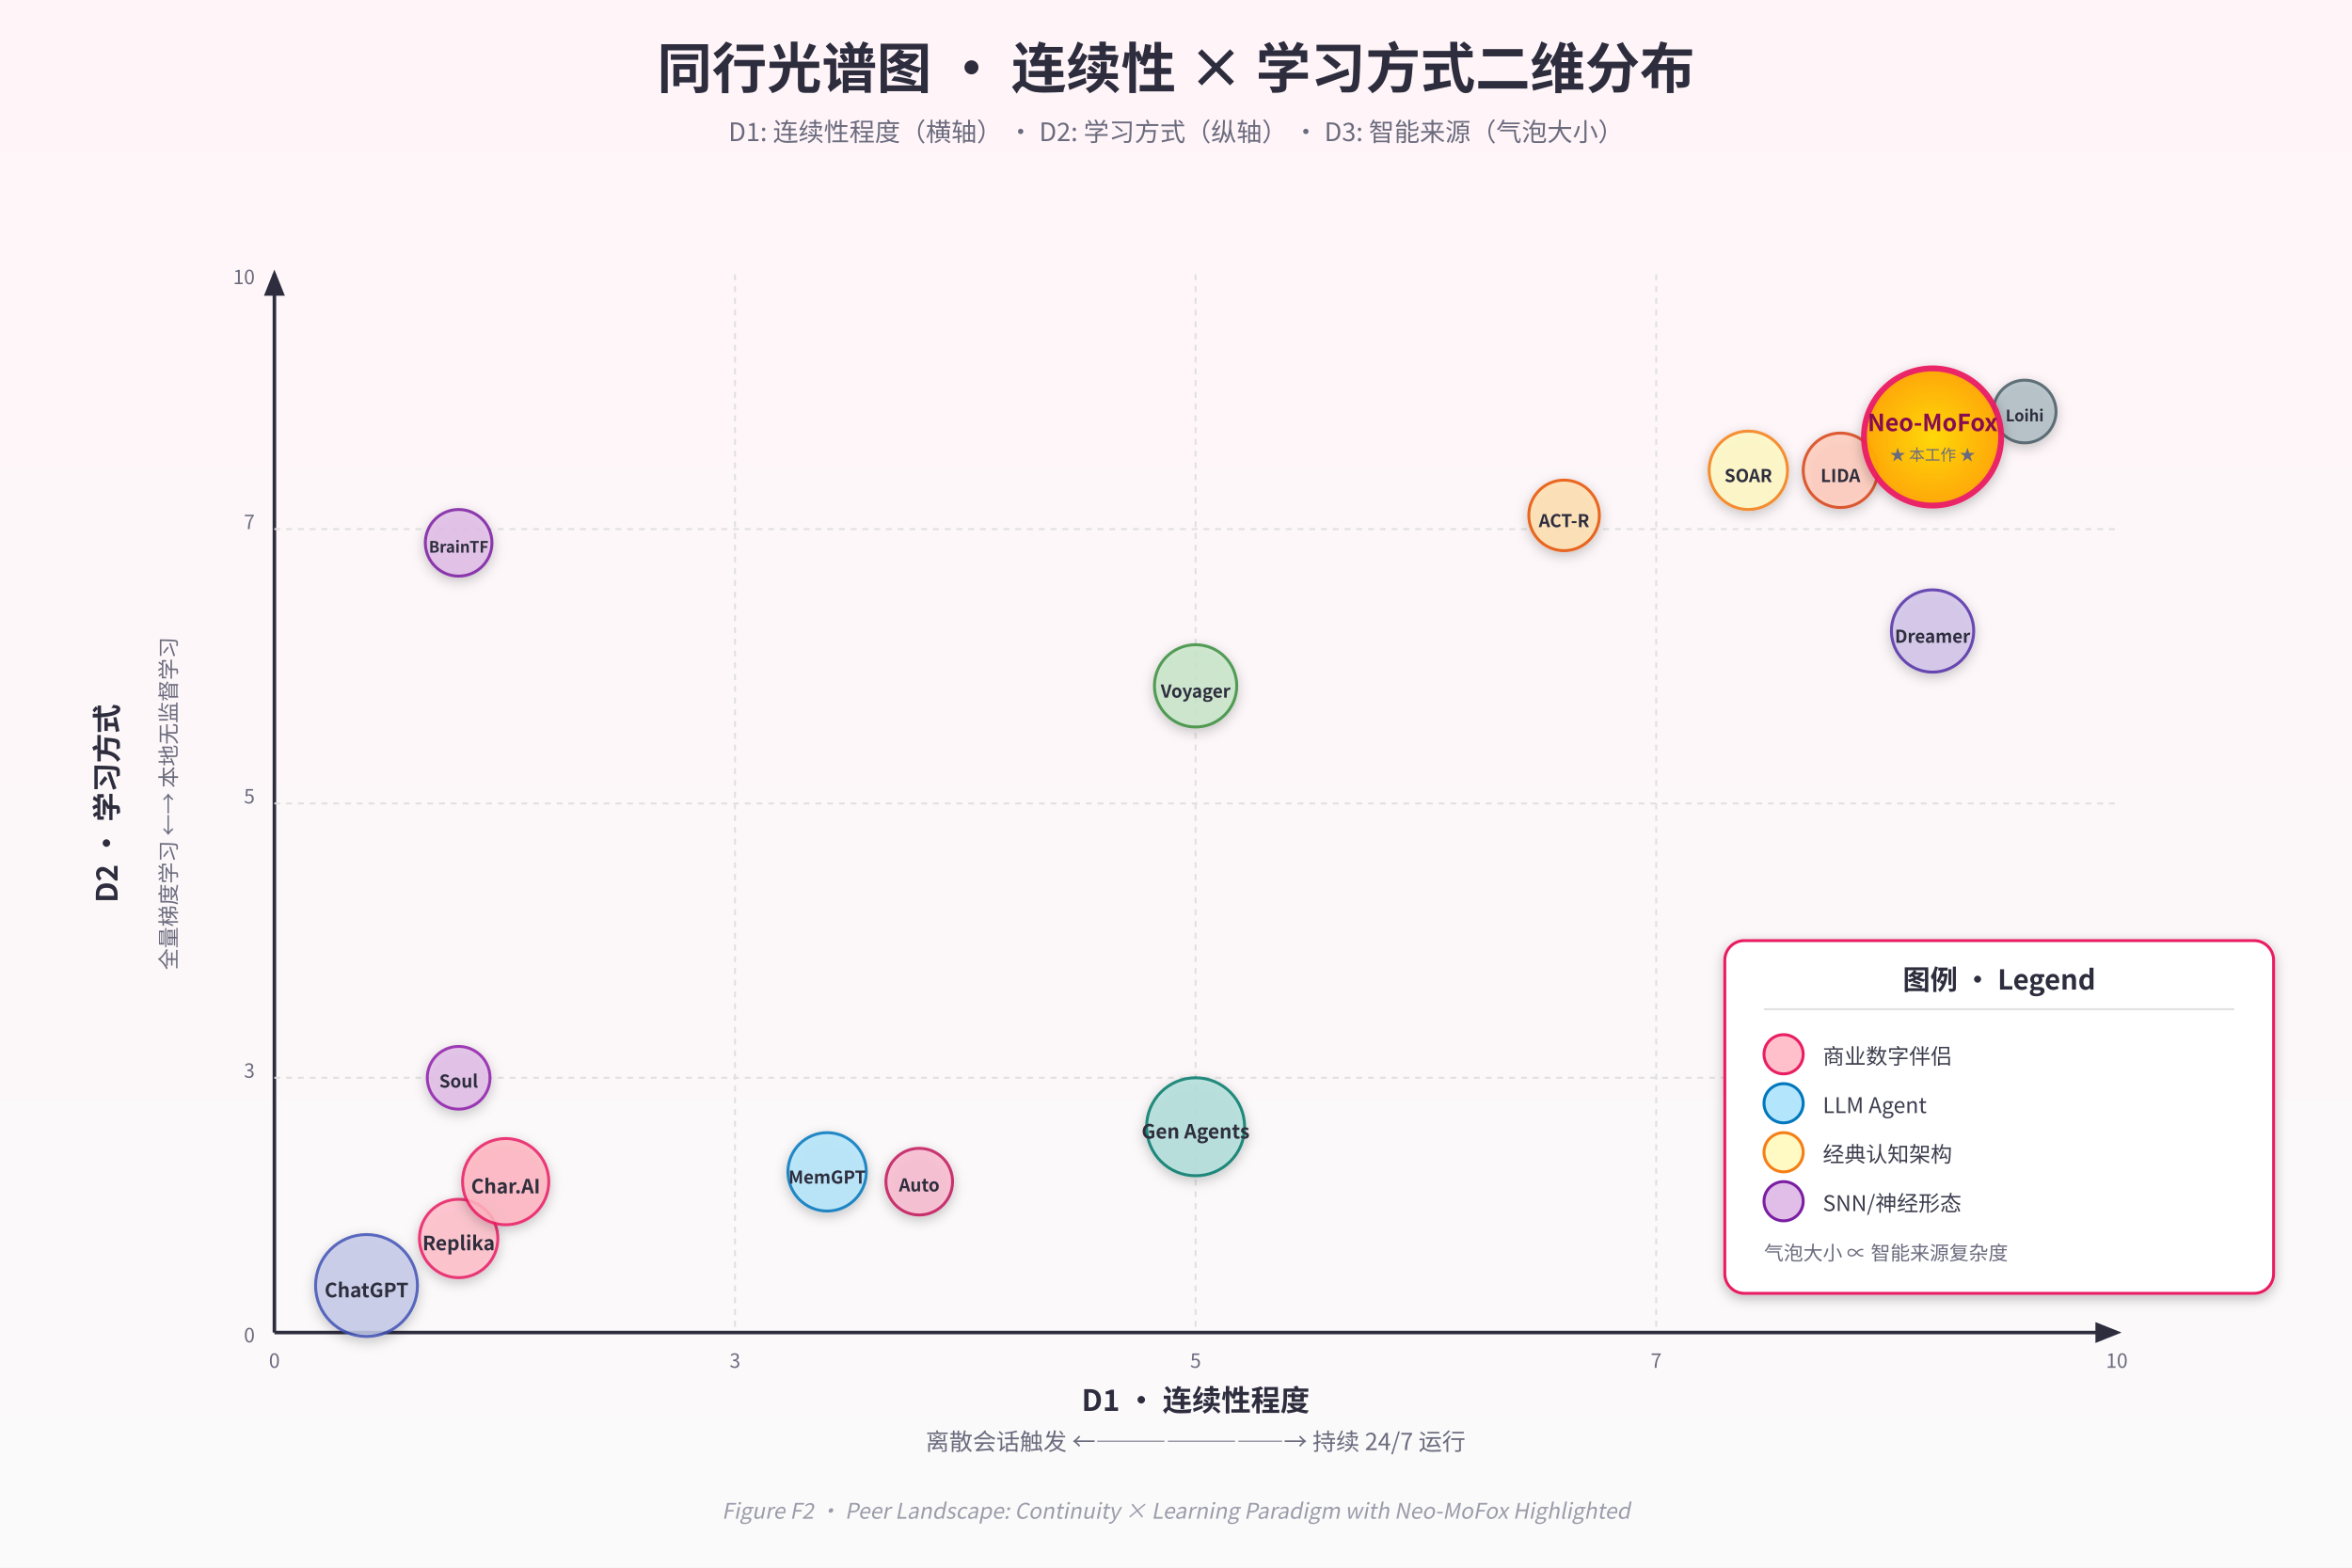
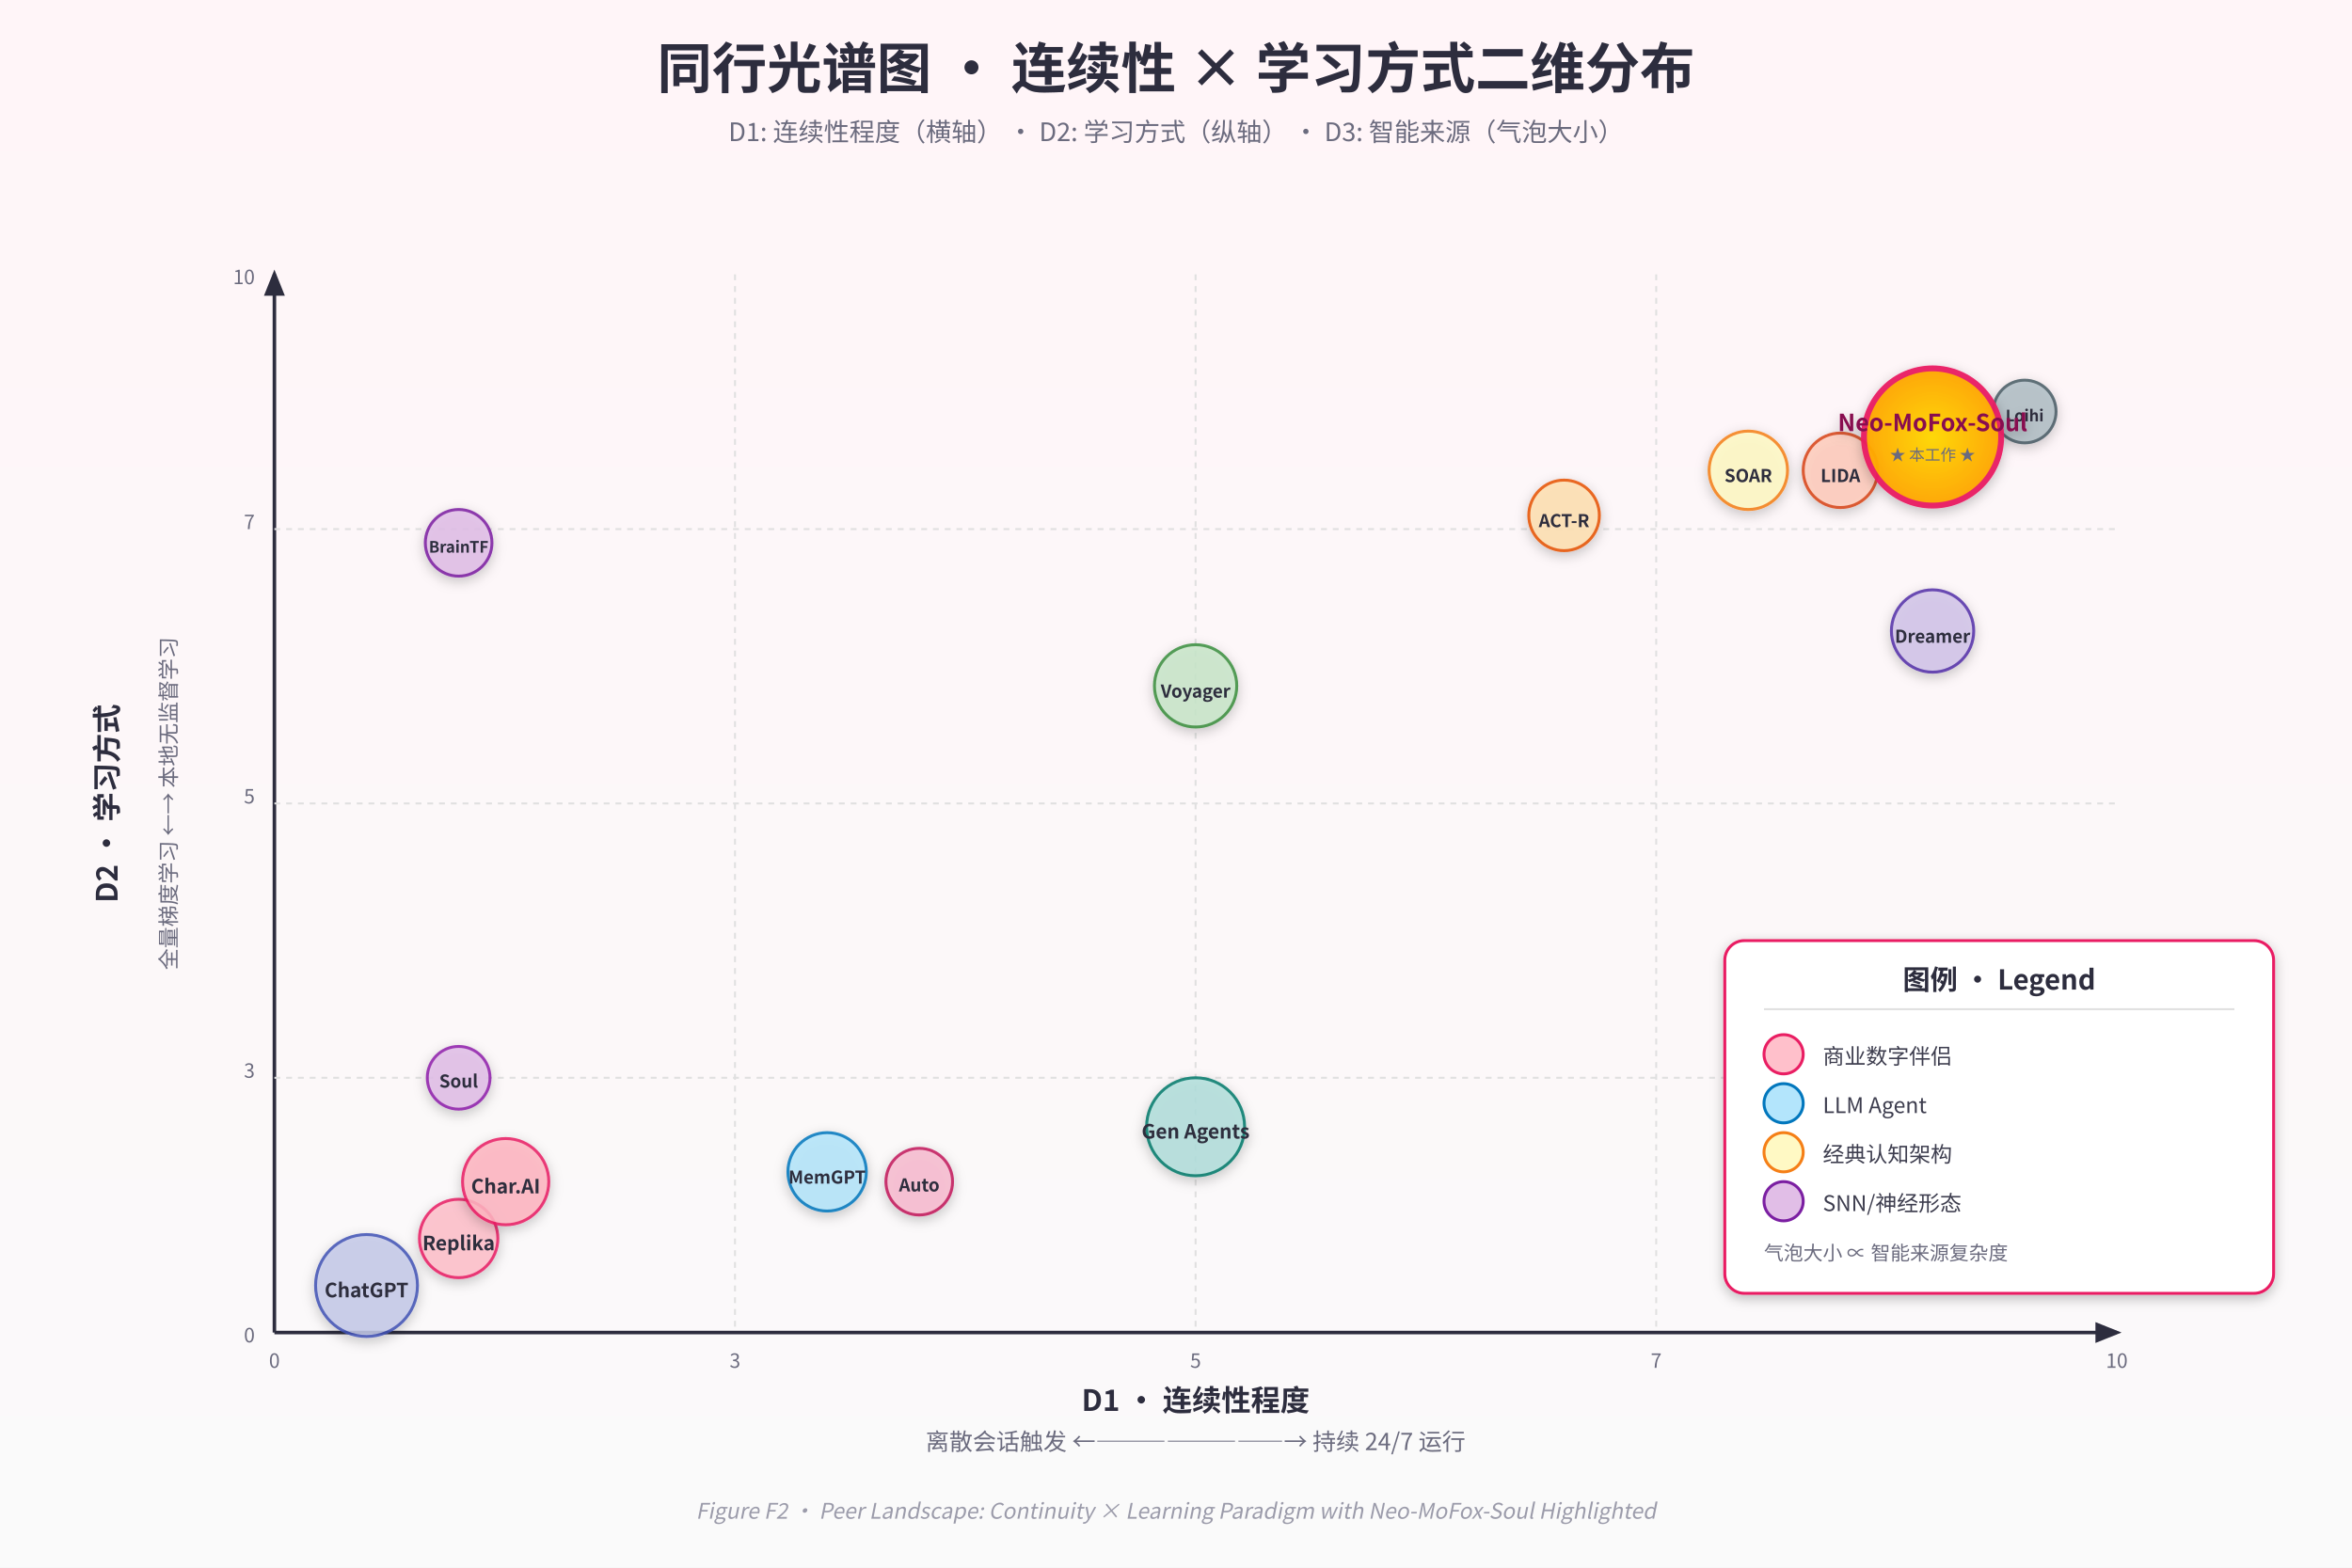
<svg xmlns="http://www.w3.org/2000/svg" viewBox="0 0 1200 800" font-family="Noto Sans CJK SC, PingFang SC, Microsoft YaHei, sans-serif">
  <defs>
    <linearGradient id="bgGrad" x1="0" y1="0" x2="0" y2="1">
      <stop offset="0%" stop-color="#FFF5F8" />
      <stop offset="100%" stop-color="#FAFAFA" />
    </linearGradient>
    <filter id="softShadow" x="-50%" y="-50%" width="200%" height="200%">
      <feGaussianBlur in="SourceAlpha" stdDeviation="3" />
      <feOffset dx="0" dy="2" result="offsetblur" />
      <feComponentTransfer>
        <feFuncA type="linear" slope="0.25" />
      </feComponentTransfer>
      <feMerge>
        <feMergeNode />
        <feMergeNode in="SourceGraphic" />
      </feMerge>
    </filter>
    <radialGradient id="starGrad">
      <stop offset="0%" stop-color="#FFD700" />
      <stop offset="100%" stop-color="#FFA500" />
    </radialGradient>
  </defs>
  <rect width="1200" height="800" fill="url(#bgGrad)" />
  <text x="600" y="45" text-anchor="middle" font-size="28" font-weight="700" fill="#2D2D3E">同行光谱图 · 连续性 × 学习方式二维分布</text>
  <text x="600" y="72" text-anchor="middle" font-size="13" fill="#6B6B7E">D1: 连续性程度（横轴） · D2: 学习方式（纵轴） · D3: 智能来源（气泡大小）</text>
  <g stroke="#2D2D3E" stroke-width="1.8" fill="none">
    <line x1="140" y1="680" x2="1080" y2="680" />
    <line x1="140" y1="140" x2="140" y2="680" />
    <polygon points="1080,680 1070,676 1070,684" fill="#2D2D3E" />
    <polygon points="140,140 136,150 144,150" fill="#2D2D3E" />
  </g>
  <g stroke="#E0E0E0" stroke-dasharray="3 3" stroke-width="1">
    <line x1="140" y1="550" x2="1080" y2="550" />
    <line x1="140" y1="410" x2="1080" y2="410" />
    <line x1="140" y1="270" x2="1080" y2="270" />
    <line x1="375" y1="140" x2="375" y2="680" />
    <line x1="610" y1="140" x2="610" y2="680" />
    <line x1="845" y1="140" x2="845" y2="680" />
  </g>
  <text x="610" y="720" text-anchor="middle" font-size="15" font-weight="600" fill="#2D2D3E">D1 · 连续性程度</text>
  <text x="610" y="740" text-anchor="middle" font-size="12" fill="#6B6B7E">离散会话触发 ←――――――――→ 持续 24/7 运行</text>
  <text x="60" y="410" text-anchor="middle" font-size="15" font-weight="600" fill="#2D2D3E" transform="rotate(-90 60 410)">D2 · 学习方式</text>
  <text x="90" y="410" text-anchor="middle" font-size="11" fill="#6B6B7E" transform="rotate(-90 90 410)">全量梯度学习 ←→ 本地无监督学习</text>
  <g font-size="10" fill="#6B6B7E" text-anchor="middle">
    <text x="140" y="698">0</text>
    <text x="375" y="698">3</text>
    <text x="610" y="698">5</text>
    <text x="845" y="698">7</text>
    <text x="1080" y="698">10</text>
  </g>
  <g font-size="10" fill="#6B6B7E" text-anchor="end">
    <text x="130" y="685">0</text>
    <text x="130" y="550">3</text>
    <text x="130" y="410">5</text>
    <text x="130" y="270">7</text>
    <text x="130" y="145">10</text>
  </g>
  <g filter="url(#softShadow)">
    <circle cx="234" cy="632" r="20" fill="#FFC0CB" stroke="#E91E63" stroke-width="1.5" opacity="0.85" />
    <text x="234" y="638" text-anchor="middle" font-size="10" font-weight="600" fill="#2D2D3E">Replika</text>
  </g>
  <g filter="url(#softShadow)">
    <circle cx="258" cy="603" r="22" fill="#FFB6C1" stroke="#E91E63" stroke-width="1.5" opacity="0.85" />
    <text x="258" y="609" text-anchor="middle" font-size="10" font-weight="600" fill="#2D2D3E">Char.AI</text>
  </g>
  <g filter="url(#softShadow)">
    <circle cx="234" cy="550" r="16" fill="#E1BEE7" stroke="#8E24AA" stroke-width="1.5" opacity="0.85" />
    <text x="234" y="555" text-anchor="middle" font-size="9" font-weight="600" fill="#2D2D3E">Soul</text>
  </g>
  <g filter="url(#softShadow)">
    <circle cx="187" cy="656" r="26" fill="#C5CAE9" stroke="#3F51B5" stroke-width="1.5" opacity="0.85" />
    <text x="187" y="662" text-anchor="middle" font-size="10" font-weight="600" fill="#2D2D3E">ChatGPT</text>
  </g>
  <g filter="url(#softShadow)">
    <circle cx="422" cy="598" r="20" fill="#B3E5FC" stroke="#0277BD" stroke-width="1.5" opacity="0.85" />
    <text x="422" y="604" text-anchor="middle" font-size="9" font-weight="600" fill="#2D2D3E">MemGPT</text>
  </g>
  <g filter="url(#softShadow)">
    <circle cx="610" cy="575" r="25" fill="#B2DFDB" stroke="#00796B" stroke-width="1.5" opacity="0.85" />
    <text x="610" y="581" text-anchor="middle" font-size="10" font-weight="600" fill="#2D2D3E">Gen Agents</text>
  </g>
  <g filter="url(#softShadow)">
    <circle cx="610" cy="350" r="21" fill="#C8E6C9" stroke="#388E3C" stroke-width="1.5" opacity="0.85" />
    <text x="610" y="356" text-anchor="middle" font-size="9" font-weight="600" fill="#2D2D3E">Voyager</text>
  </g>
  <g filter="url(#softShadow)">
    <circle cx="892" cy="240" r="20" fill="#FFF9C4" stroke="#F57F17" stroke-width="1.5" opacity="0.85" />
    <text x="892" y="246" text-anchor="middle" font-size="9" font-weight="600" fill="#2D2D3E">SOAR</text>
  </g>
  <g filter="url(#softShadow)">
    <circle cx="798" cy="263" r="18" fill="#FFE0B2" stroke="#E65100" stroke-width="1.5" opacity="0.85" />
    <text x="798" y="269" text-anchor="middle" font-size="9" font-weight="600" fill="#2D2D3E">ACT-R</text>
  </g>
  <g filter="url(#softShadow)">
    <circle cx="939" cy="240" r="19" fill="#FFCCBC" stroke="#D84315" stroke-width="1.5" opacity="0.85" />
    <text x="939" y="246" text-anchor="middle" font-size="9" font-weight="600" fill="#2D2D3E">LIDA</text>
  </g>
  <g filter="url(#softShadow)">
    <circle cx="986" cy="322" r="21" fill="#D1C4E9" stroke="#512DA8" stroke-width="1.5" opacity="0.85" />
    <text x="986" y="328" text-anchor="middle" font-size="9" font-weight="600" fill="#2D2D3E">Dreamer</text>
  </g>
  <g filter="url(#softShadow)">
    <circle cx="469" cy="603" r="17" fill="#F8BBD0" stroke="#C2185B" stroke-width="1.5" opacity="0.85" />
    <text x="469" y="608" text-anchor="middle" font-size="9" font-weight="600" fill="#2D2D3E">Auto</text>
  </g>
  <g filter="url(#softShadow)">
    <circle cx="234" cy="277" r="17" fill="#E1BEE7" stroke="#7B1FA2" stroke-width="1.5" opacity="0.85" />
    <text x="234" y="282" text-anchor="middle" font-size="8" font-weight="600" fill="#2D2D3E">BrainTF</text>
  </g>
  <g filter="url(#softShadow)">
    <circle cx="1033" cy="210" r="16" fill="#B0BEC5" stroke="#455A64" stroke-width="1.5" opacity="0.85" />
    <text x="1033" y="215" text-anchor="middle" font-size="8" font-weight="600" fill="#2D2D3E">Loihi</text>
  </g>
  <g filter="url(#softShadow)">
    <circle cx="986" cy="223" r="35" fill="url(#starGrad)" stroke="#E91E63" stroke-width="3" opacity="0.95" />
-     <text x="986" y="220" text-anchor="middle" font-size="12" font-weight="700" fill="#880E4F">Neo-MoFox</text>
+     <text x="986" y="220" text-anchor="middle" font-size="12" font-weight="700" fill="#880E4F">Neo-MoFox-Soul</text>
    <text x="986" y="235" text-anchor="middle" font-size="8" fill="#6B6B7E">★ 本工作 ★</text>
  </g>
  <g>
    <rect x="880" y="480" width="280" height="180" rx="10" fill="#FFFFFF" stroke="#E91E63" stroke-width="1.5" filter="url(#softShadow)" />
    <text x="1020" y="505" text-anchor="middle" font-size="14" font-weight="700" fill="#2D2D3E">图例 · Legend</text>
    <line x1="900" y1="515" x2="1140" y2="515" stroke="#E0E0E0" />
    <circle cx="910" cy="538" r="10" fill="#FFC0CB" stroke="#E91E63" stroke-width="1.5" />
    <text x="930" y="543" font-size="11" fill="#3D3D4E">商业数字伴侣</text>
    <circle cx="910" cy="563" r="10" fill="#B3E5FC" stroke="#0277BD" stroke-width="1.5" />
    <text x="930" y="568" font-size="11" fill="#3D3D4E">LLM Agent</text>
    <circle cx="910" cy="588" r="10" fill="#FFF9C4" stroke="#F57F17" stroke-width="1.5" />
    <text x="930" y="593" font-size="11" fill="#3D3D4E">经典认知架构</text>
    <circle cx="910" cy="613" r="10" fill="#E1BEE7" stroke="#7B1FA2" stroke-width="1.5" />
    <text x="930" y="618" font-size="11" fill="#3D3D4E">SNN/神经形态</text>
    <text x="900" y="643" font-size="10" fill="#6B6B7E">气泡大小 ∝ 智能来源复杂度</text>
  </g>
-   <text x="600" y="775" text-anchor="middle" font-size="11" fill="#9B9BAA" font-style="italic">Figure F2 · Peer Landscape: Continuity × Learning Paradigm with Neo-MoFox Highlighted</text>
+   <text x="600" y="775" text-anchor="middle" font-size="11" fill="#9B9BAA" font-style="italic">Figure F2 · Peer Landscape: Continuity × Learning Paradigm with Neo-MoFox-Soul Highlighted</text>
</svg>
